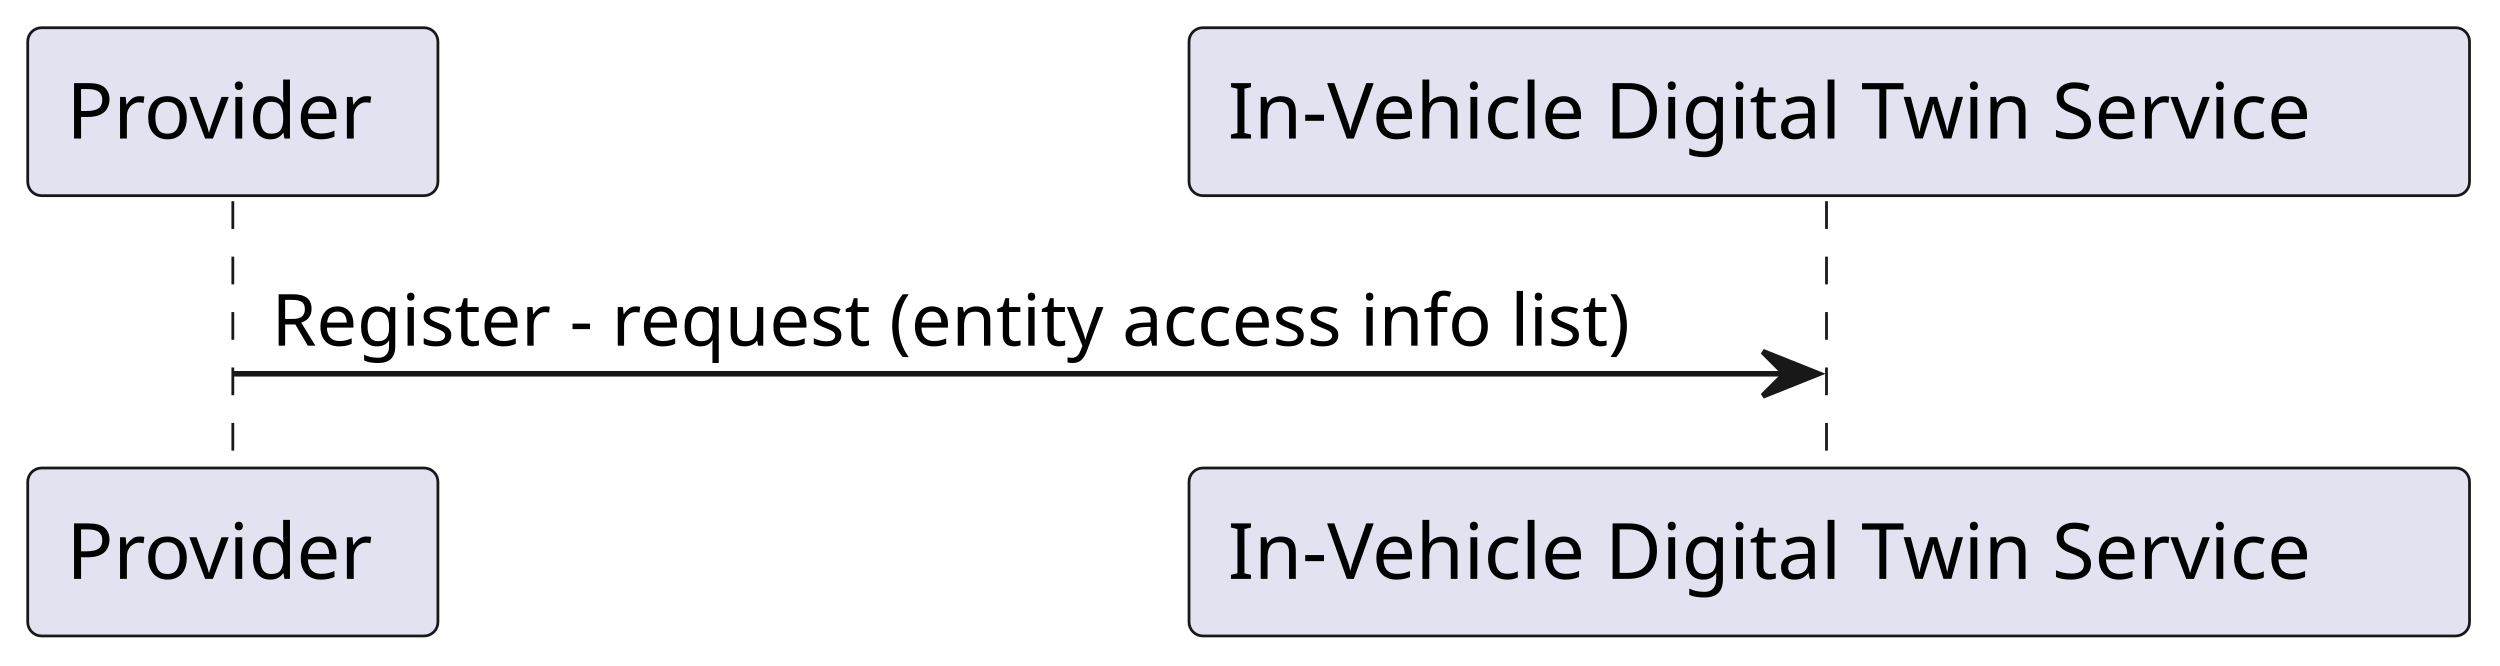
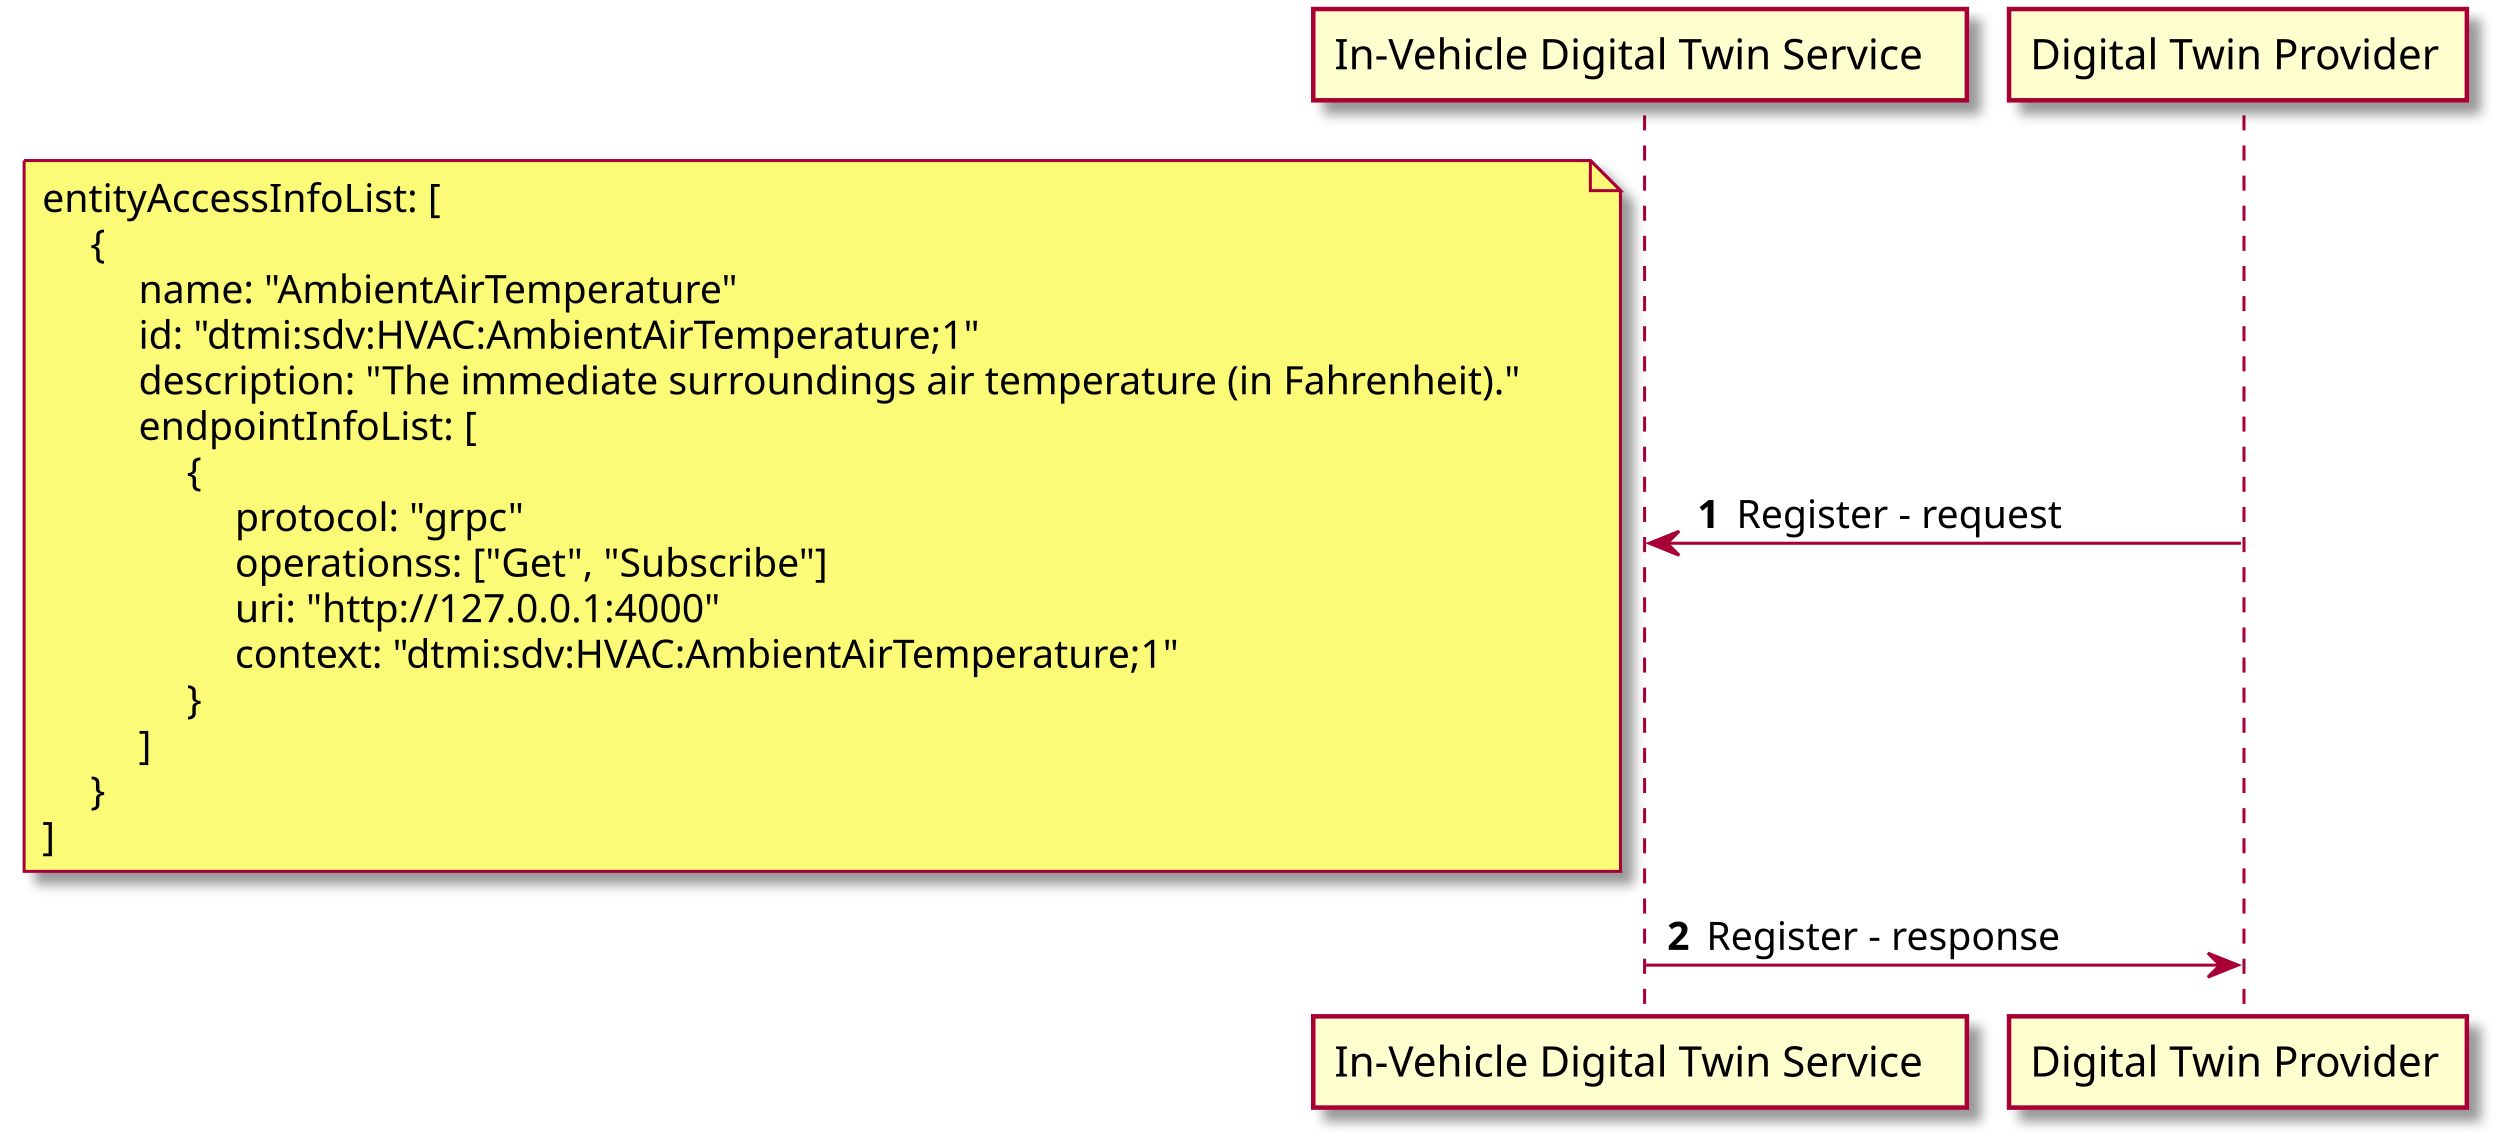
- <svg xmlns="http://www.w3.org/2000/svg" contentStyleType="text/css" height="120px" preserveAspectRatio="none" style="width:451px;height:120px;background:#FFFFFF;" version="1.1" viewBox="0 0 451 120" width="451px" zoomAndPan="magnify">
-   <defs />
+ <svg xmlns="http://www.w3.org/2000/svg" contentScriptType="application/ecmascript" contentStyleType="text/css" height="378px" preserveAspectRatio="none" style="width:830px;height:378px;" version="1.1" viewBox="0 0 830 378" width="830px" zoomAndPan="magnify">
+   <defs>
+     <filter height="300%" id="fitcrhc2vydxa" width="300%" x="-1" y="-1">
+       <feGaussianBlur result="blurOut" stdDeviation="2.0" />
+       <feColorMatrix in="blurOut" result="blurOut2" type="matrix" values="0 0 0 0 0 0 0 0 0 0 0 0 0 0 0 0 0 0 .4 0" />
+       <feOffset dx="4.0" dy="4.0" in="blurOut2" result="blurOut3" />
+       <feBlend in="SourceGraphic" in2="blurOut3" mode="normal" />
+     </filter>
+   </defs>
  <g>
-     <line style="stroke:#181818;stroke-width:0.5;stroke-dasharray:5.0,5.0;" x1="42" x2="42" y1="36.297" y2="85.43" />
-     <line style="stroke:#181818;stroke-width:0.5;stroke-dasharray:5.0,5.0;" x1="329.5" x2="329.5" y1="36.297" y2="85.43" />
-     <rect fill="#E2E2F0" height="30.297" rx="2.5" ry="2.5" style="stroke:#181818;stroke-width:0.5;" width="74" x="5" y="5" />
-     <text fill="#000000" font-family="sans-serif" font-size="14" lengthAdjust="spacing" textLength="60" x="12" y="24.995">Provider</text>
-     <rect fill="#E2E2F0" height="30.297" rx="2.5" ry="2.5" style="stroke:#181818;stroke-width:0.5;" width="74" x="5" y="84.43" />
-     <text fill="#000000" font-family="sans-serif" font-size="14" lengthAdjust="spacing" textLength="60" x="12" y="104.425">Provider</text>
-     <rect fill="#E2E2F0" height="30.297" rx="2.5" ry="2.5" style="stroke:#181818;stroke-width:0.5;" width="231" x="214.5" y="5" />
-     <text fill="#000000" font-family="sans-serif" font-size="14" lengthAdjust="spacing" textLength="217" x="221.5" y="24.995">In-Vehicle Digital Twin Service</text>
-     <rect fill="#E2E2F0" height="30.297" rx="2.5" ry="2.5" style="stroke:#181818;stroke-width:0.5;" width="231" x="214.5" y="84.43" />
-     <text fill="#000000" font-family="sans-serif" font-size="14" lengthAdjust="spacing" textLength="217" x="221.5" y="104.425">In-Vehicle Digital Twin Service</text>
-     <polygon fill="#181818" points="318,63.43,328,67.43,318,71.43,322,67.43" style="stroke:#181818;stroke-width:1.0;" />
-     <line style="stroke:#181818;stroke-width:1.0;" x1="42" x2="324" y1="67.43" y2="67.43" />
-     <text fill="#000000" font-family="sans-serif" font-size="13" lengthAdjust="spacing" textLength="264" x="49" y="62.364">Register - request (entity access info list)</text>
+     <line style="stroke: #A80036; stroke-width: 1.0; stroke-dasharray: 5.0,5.0;" x1="546" x2="546" y1="38.297" y2="338.422" />
+     <line style="stroke: #A80036; stroke-width: 1.0; stroke-dasharray: 5.0,5.0;" x1="745" x2="745" y1="38.297" y2="338.422" />
+     <rect fill="#FEFECE" filter="url(#fitcrhc2vydxa)" height="30.297" style="stroke: #A80036; stroke-width: 1.5;" width="217" x="436" y="3" />
+     <text fill="#000000" font-family="sans-serif" font-size="14" lengthAdjust="spacingAndGlyphs" textLength="203" x="443" y="22.995">In-Vehicle Digital Twin Service</text>
+     <rect fill="#FEFECE" filter="url(#fitcrhc2vydxa)" height="30.297" style="stroke: #A80036; stroke-width: 1.5;" width="217" x="436" y="337.422" />
+     <text fill="#000000" font-family="sans-serif" font-size="14" lengthAdjust="spacingAndGlyphs" textLength="203" x="443" y="357.417">In-Vehicle Digital Twin Service</text>
+     <rect fill="#FEFECE" filter="url(#fitcrhc2vydxa)" height="30.297" style="stroke: #A80036; stroke-width: 1.5;" width="152" x="667" y="3" />
+     <text fill="#000000" font-family="sans-serif" font-size="14" lengthAdjust="spacingAndGlyphs" textLength="138" x="674" y="22.995">Digital Twin Provider</text>
+     <rect fill="#FEFECE" filter="url(#fitcrhc2vydxa)" height="30.297" style="stroke: #A80036; stroke-width: 1.5;" width="152" x="667" y="337.422" />
+     <text fill="#000000" font-family="sans-serif" font-size="14" lengthAdjust="spacingAndGlyphs" textLength="138" x="674" y="357.417">Digital Twin Provider</text>
+     <polygon fill="#A80036" points="557.5,176.359,547.5,180.359,557.5,184.359,553.5,180.359" style="stroke: #A80036; stroke-width: 1.0;" />
+     <line style="stroke: #A80036; stroke-width: 1.0;" x1="551.5" x2="744" y1="180.359" y2="180.359" />
+     <text fill="#000000" font-family="sans-serif" font-size="13" font-weight="bold" lengthAdjust="spacingAndGlyphs" textLength="9" x="563.5" y="175.293">1</text>
+     <text fill="#000000" font-family="sans-serif" font-size="13" lengthAdjust="spacingAndGlyphs" textLength="114" x="576.5" y="175.293">Register - request</text>
+     <path d="M8,53.297 L8,289.297 L538,289.297 L538,63.297 L528,53.297 L8,53.297 " fill="#FBFB77" filter="url(#fitcrhc2vydxa)" style="stroke: #A80036; stroke-width: 1.0;" />
+     <path d="M528,53.297 L528,63.297 L538,63.297 L528,53.297 " fill="#FBFB77" style="stroke: #A80036; stroke-width: 1.0;" />
+     <text fill="#000000" font-family="sans-serif" font-size="13" lengthAdjust="spacingAndGlyphs" textLength="139" x="14" y="70.364">entityAccessInfoList: [</text>
+     <text fill="#000000" font-family="sans-serif" font-size="13" lengthAdjust="spacingAndGlyphs" textLength="8" x="30" y="85.497">{</text>
+     <text fill="#000000" font-family="sans-serif" font-size="13" lengthAdjust="spacingAndGlyphs" textLength="209" x="46" y="100.629">name: "AmbientAirTemperature"</text>
+     <text fill="#000000" font-family="sans-serif" font-size="13" lengthAdjust="spacingAndGlyphs" textLength="295" x="46" y="115.762">id: "dtmi:sdv:HVAC:AmbientAirTemperature;1"</text>
+     <text fill="#000000" font-family="sans-serif" font-size="13" lengthAdjust="spacingAndGlyphs" textLength="477" x="46" y="130.895">description: "The immediate surroundings air temperature (in Fahrenheit)."</text>
+     <text fill="#000000" font-family="sans-serif" font-size="13" lengthAdjust="spacingAndGlyphs" textLength="114" x="46" y="146.028">endpointInfoList: [</text>
+     <text fill="#000000" font-family="sans-serif" font-size="13" lengthAdjust="spacingAndGlyphs" textLength="8" x="62" y="161.161">{</text>
+     <text fill="#000000" font-family="sans-serif" font-size="13" lengthAdjust="spacingAndGlyphs" textLength="98" x="78" y="176.293">protocol: "grpc"</text>
+     <text fill="#000000" font-family="sans-serif" font-size="13" lengthAdjust="spacingAndGlyphs" textLength="207" x="78" y="191.426">operationss: ["Get", "Subscribe"]</text>
+     <text fill="#000000" font-family="sans-serif" font-size="13" lengthAdjust="spacingAndGlyphs" textLength="168" x="78" y="206.559">uri: "http://127.0.0.1:4000"</text>
+     <text fill="#000000" font-family="sans-serif" font-size="13" lengthAdjust="spacingAndGlyphs" textLength="332" x="78" y="221.692">context: "dtmi:sdv:HVAC:AmbientAirTemperature;1"</text>
+     <text fill="#000000" font-family="sans-serif" font-size="13" lengthAdjust="spacingAndGlyphs" textLength="8" x="62" y="236.825">}</text>
+     <text fill="#000000" font-family="sans-serif" font-size="13" lengthAdjust="spacingAndGlyphs" textLength="5" x="46" y="251.958">]</text>
+     <text fill="#000000" font-family="sans-serif" font-size="13" lengthAdjust="spacingAndGlyphs" textLength="8" x="30" y="267.09">}</text>
+     <text fill="#000000" font-family="sans-serif" font-size="13" lengthAdjust="spacingAndGlyphs" textLength="5" x="14" y="282.223">]</text>
+     <polygon fill="#A80036" points="733,316.422,743,320.422,733,324.422,737,320.422" style="stroke: #A80036; stroke-width: 1.0;" />
+     <line style="stroke: #A80036; stroke-width: 1.0;" x1="546.5" x2="739" y1="320.422" y2="320.422" />
+     <text fill="#000000" font-family="sans-serif" font-size="13" font-weight="bold" lengthAdjust="spacingAndGlyphs" textLength="9" x="553.5" y="315.356">2</text>
+     <text fill="#000000" font-family="sans-serif" font-size="13" lengthAdjust="spacingAndGlyphs" textLength="124" x="566.5" y="315.356">Register - response</text>
  </g>
</svg>
